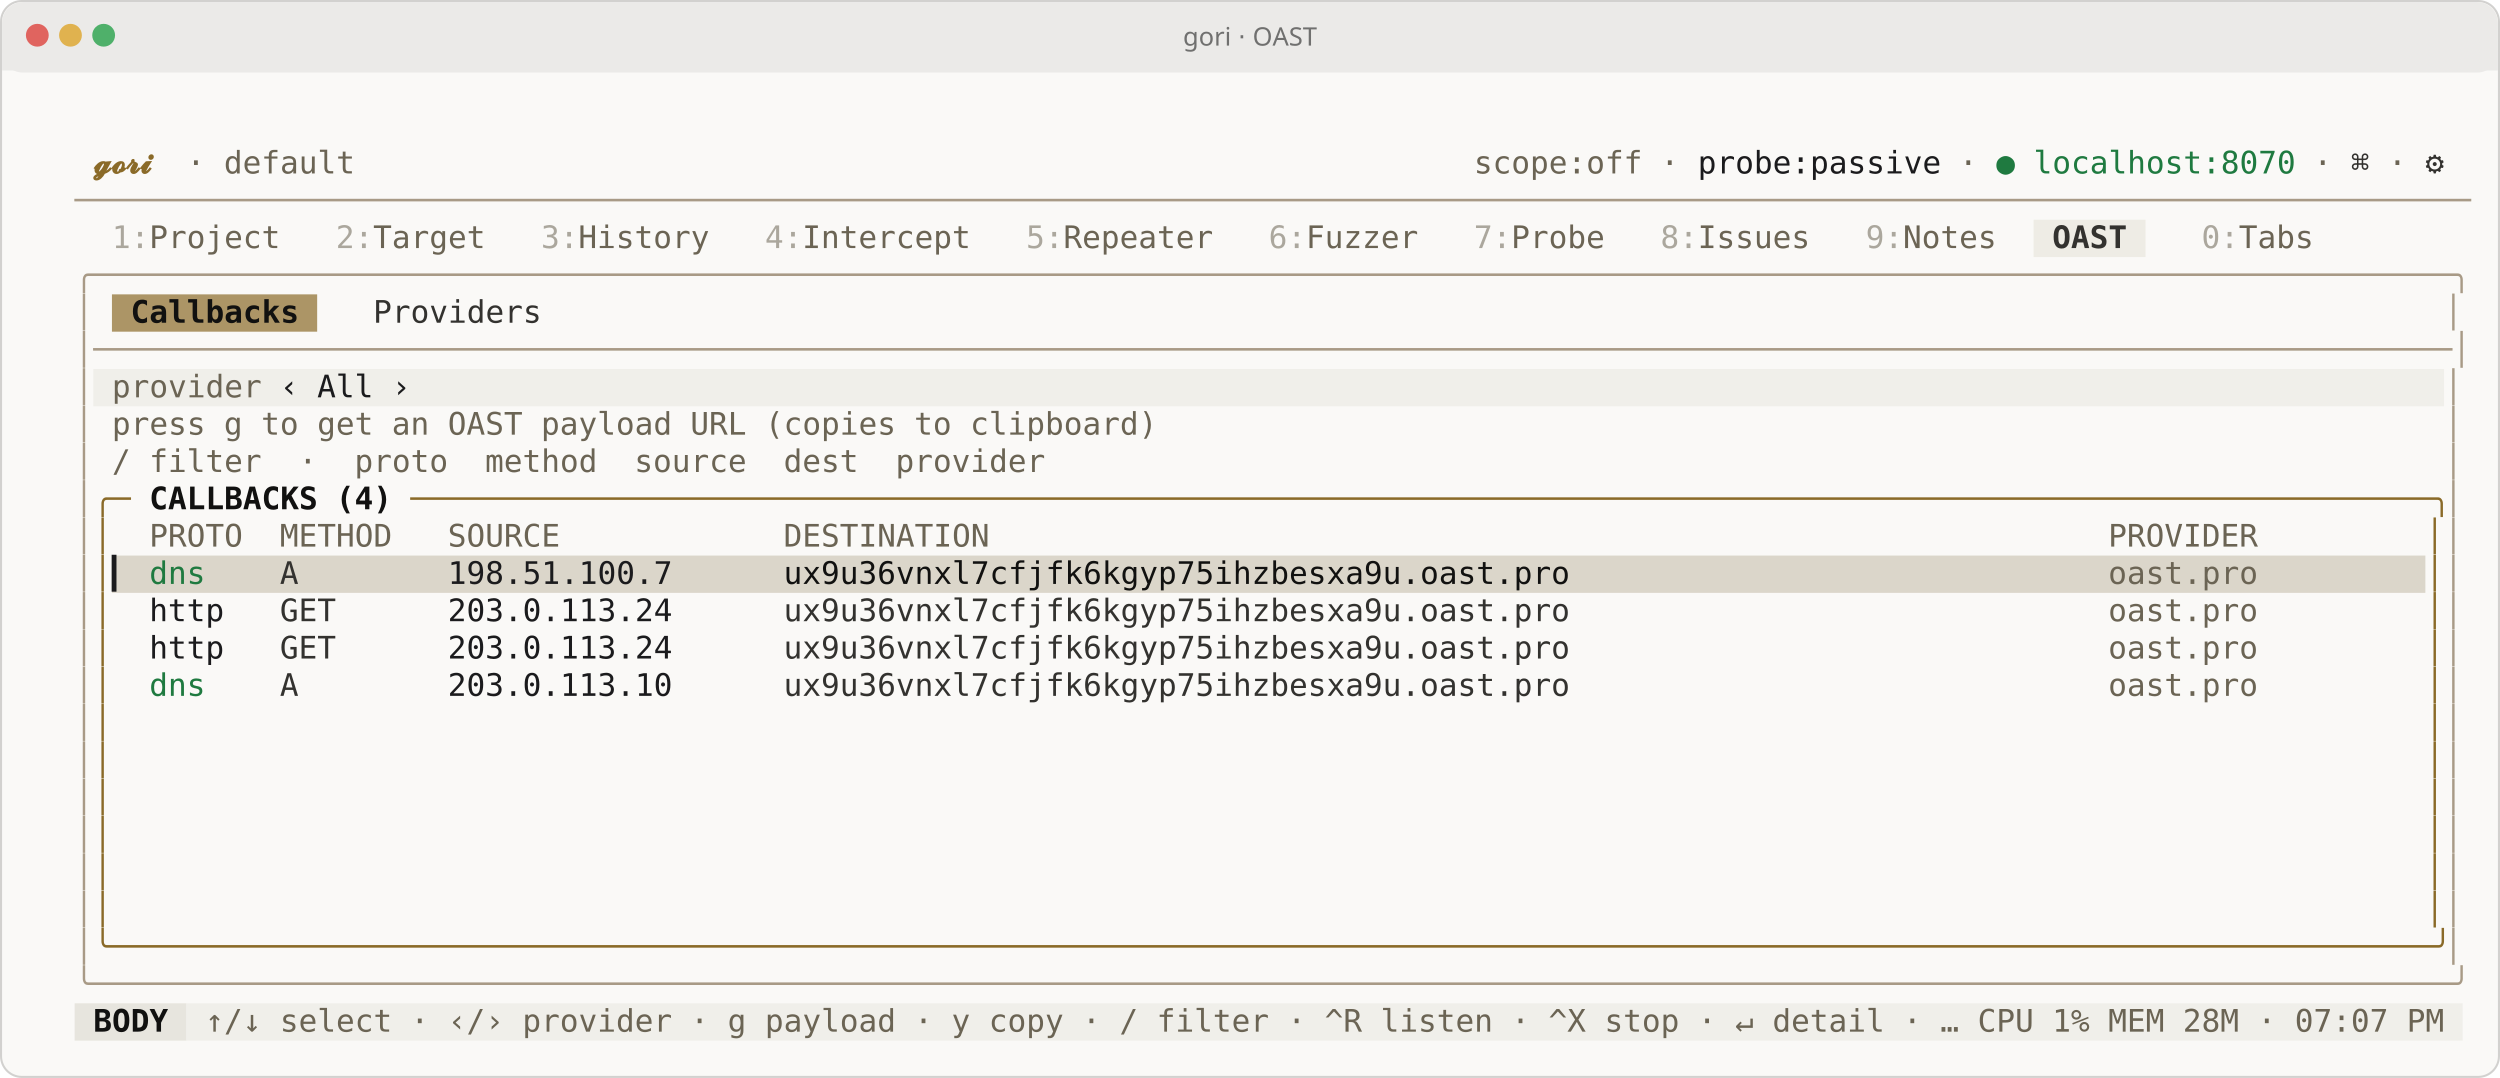
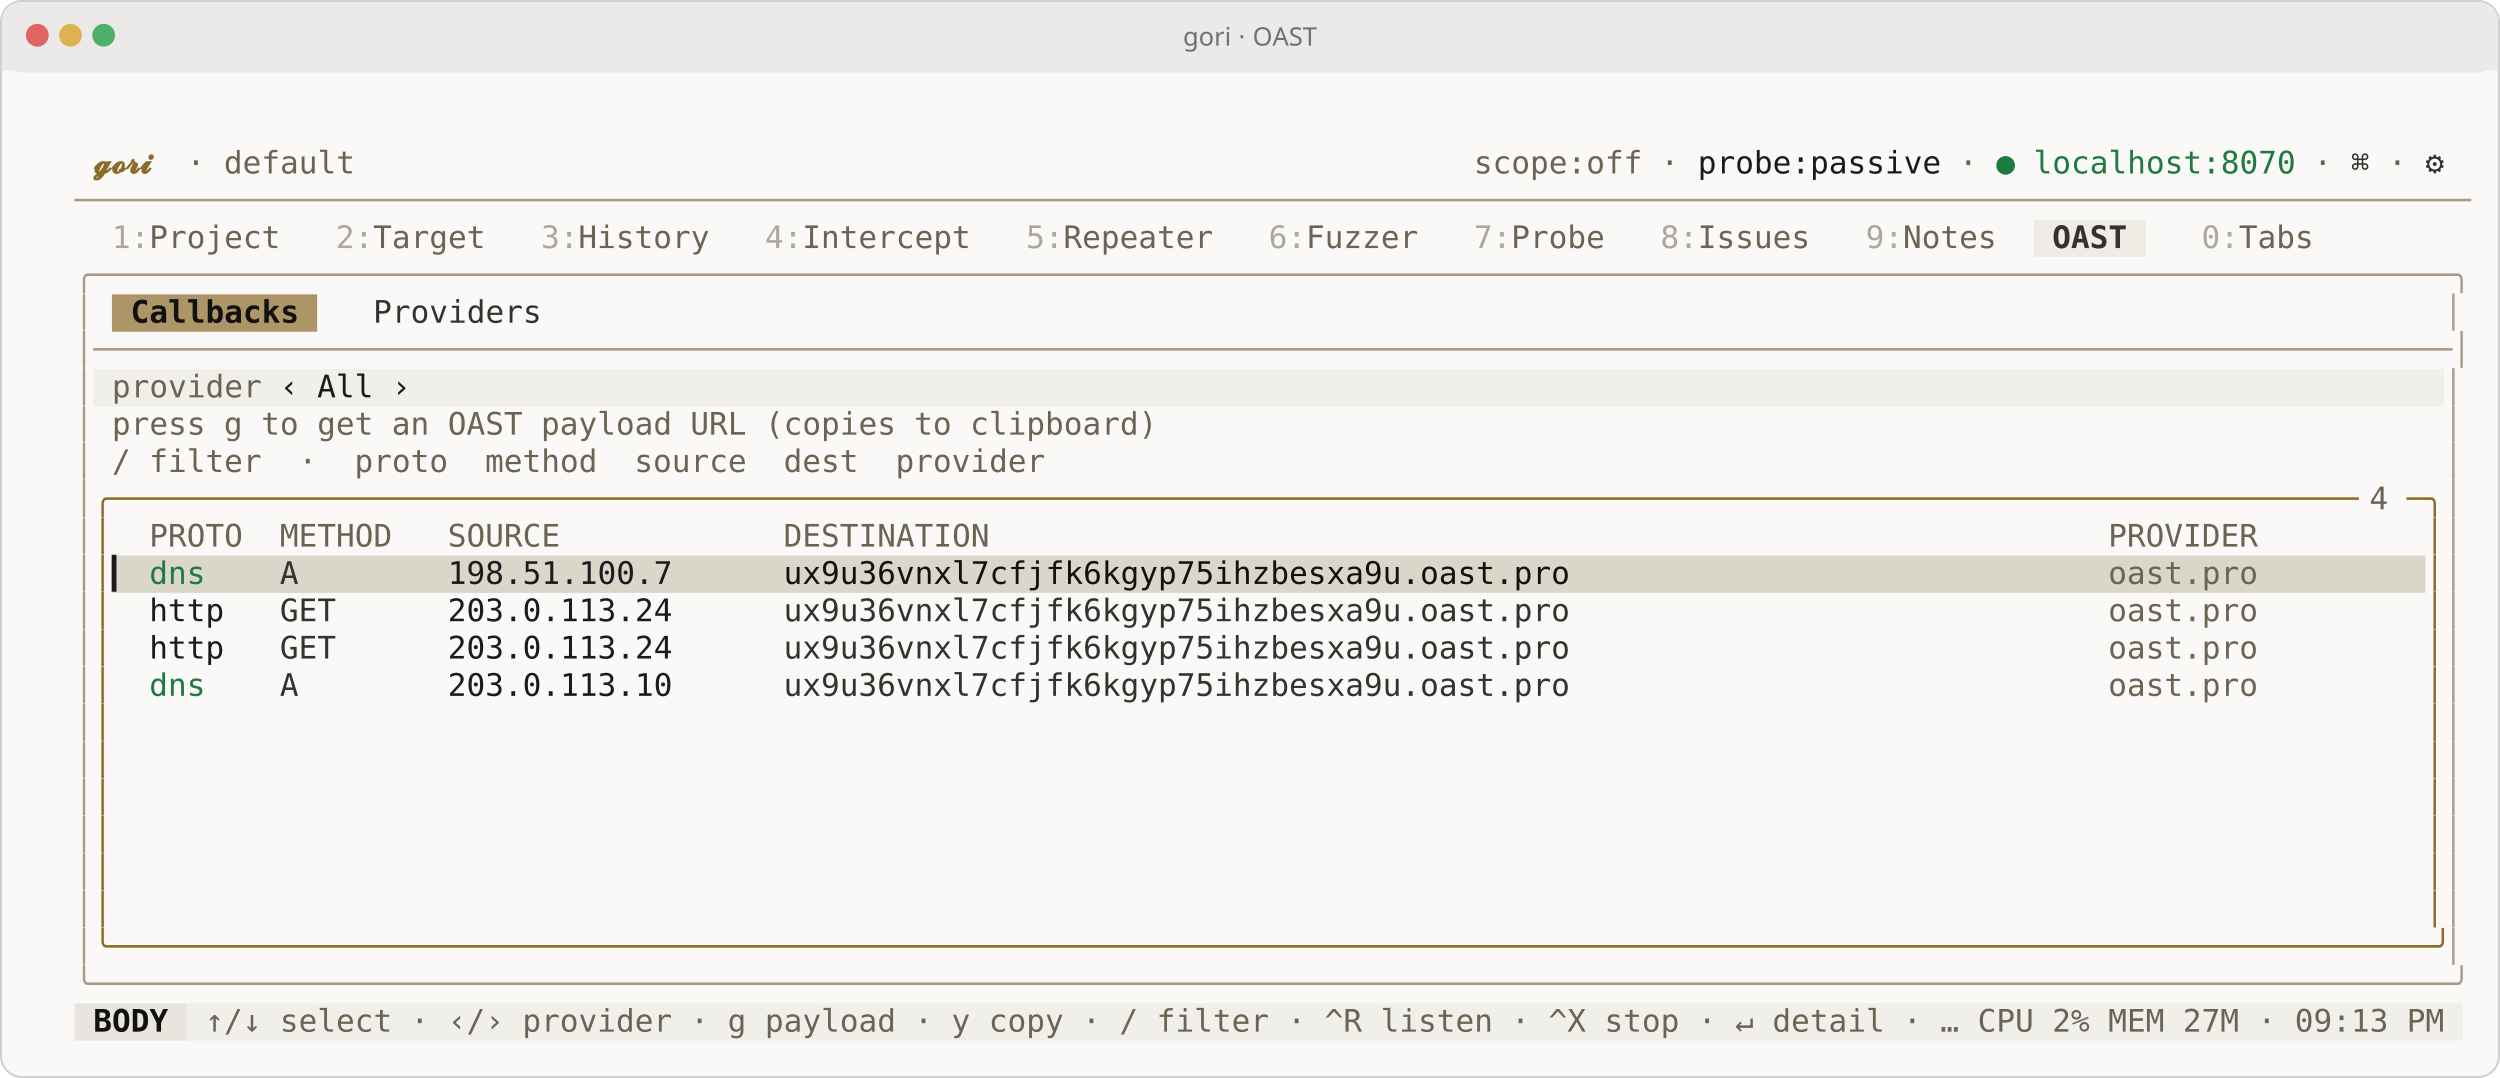
<svg xmlns="http://www.w3.org/2000/svg" width="1206" height="520" viewBox="0 0 1206.0 520.0" font-family="ui-monospace,'SF Mono','JetBrains Mono',Menlo,Consolas,monospace" font-size="15.0px" role="img" aria-label="gori · OAST">
  <rect x="0.5" y="0.5" width="1205.0" height="519.0" rx="10" ry="10" fill="#faf9f7" stroke="#d2d1cf" stroke-width="1" />
  <rect x="1" y="1" width="1204.0" height="34.0" rx="10" ry="10" fill="#ebeae8" />
  <rect x="1" y="24.0" width="1204.0" height="10" fill="#ebeae8" />
  <circle cx="18.0" cy="17.0" r="5.5" fill="#e0645f" />
  <circle cx="34.0" cy="17.0" r="5.5" fill="#e0b24f" />
  <circle cx="50.0" cy="17.0" r="5.5" fill="#4fb06a" />
  <text x="603.0" y="22.0" text-anchor="middle" fill="#70706f" font-family="'Apple Symbols','Segoe UI Symbol','Cambria Math','STIX Two Math','Noto Sans Math','DejaVu Sans',ui-monospace,'SF Mono','JetBrains Mono',Menlo,Consolas,monospace" font-size="12.3px">gori · OAST</text>
  <rect x="981.00" y="106.00" width="54.00" height="18.00" fill="#eeece5" />
  <rect x="54.00" y="142.00" width="99.00" height="18.00" fill="#ac9566" />
  <rect x="45.00" y="178.00" width="1134.00" height="18.00" fill="#f0efea" />
  <rect x="54.00" y="268.00" width="1116.00" height="18.00" fill="#dbd6ca" />
  <rect x="36.00" y="484.00" width="54.00" height="18.00" fill="#e7e5de" />
  <rect x="90.00" y="484.00" width="1098.00" height="18.00" fill="#f0efea" />
  <text x="45.00" y="83.68" textLength="36.00" lengthAdjust="spacingAndGlyphs" fill="#8a6a28" font-weight="700" xml:space="preserve">𝓰𝓸𝓻𝓲</text>
  <text x="90.00" y="83.68" textLength="9.00" lengthAdjust="spacingAndGlyphs" fill="#6b6454" xml:space="preserve">·</text>
  <text x="108.00" y="83.68" textLength="63.00" lengthAdjust="spacingAndGlyphs" fill="#6b6454" xml:space="preserve">default</text>
  <text x="711.00" y="83.68" textLength="81.00" lengthAdjust="spacingAndGlyphs" fill="#6b6454" xml:space="preserve">scope:off</text>
  <text x="801.00" y="83.68" textLength="9.00" lengthAdjust="spacingAndGlyphs" fill="#6b6454" xml:space="preserve">·</text>
  <text x="819.00" y="83.68" textLength="117.00" lengthAdjust="spacingAndGlyphs" fill="#1b1b1d" xml:space="preserve">probe:passive</text>
  <text x="945.00" y="83.68" textLength="9.00" lengthAdjust="spacingAndGlyphs" fill="#6b6454" xml:space="preserve">·</text>
  <text x="963.00" y="83.68" textLength="9.00" lengthAdjust="spacingAndGlyphs" fill="#1f7a40" xml:space="preserve">●</text>
  <text x="981.00" y="83.68" textLength="126.00" lengthAdjust="spacingAndGlyphs" fill="#1f7a40" xml:space="preserve">localhost:8070</text>
  <text x="1116.00" y="83.68" textLength="9.00" lengthAdjust="spacingAndGlyphs" fill="#6b6454" xml:space="preserve">·</text>
  <text x="1134.00" y="83.68" textLength="9.00" lengthAdjust="spacingAndGlyphs" fill="#33322f" xml:space="preserve">⌘</text>
  <text x="1152.00" y="83.68" textLength="9.00" lengthAdjust="spacingAndGlyphs" fill="#6b6454" xml:space="preserve">·</text>
  <text x="1170.00" y="83.68" textLength="9.00" lengthAdjust="spacingAndGlyphs" fill="#33322f" xml:space="preserve">⚙</text>
  <text x="36.00" y="101.68" textLength="1152.00" lengthAdjust="spacingAndGlyphs" fill="#a89a86" xml:space="preserve">────────────────────────────────────────────────────────────────────────────────────────────────────────────────────────────────</text>
  <text x="54.00" y="119.68" textLength="18.00" lengthAdjust="spacingAndGlyphs" fill="#aba79d" xml:space="preserve">1:</text>
  <text x="72.00" y="119.68" textLength="63.00" lengthAdjust="spacingAndGlyphs" fill="#6b6454" xml:space="preserve">Project</text>
  <text x="162.00" y="119.68" textLength="18.00" lengthAdjust="spacingAndGlyphs" fill="#aba79d" xml:space="preserve">2:</text>
  <text x="180.00" y="119.68" textLength="54.00" lengthAdjust="spacingAndGlyphs" fill="#6b6454" xml:space="preserve">Target</text>
  <text x="261.00" y="119.68" textLength="18.00" lengthAdjust="spacingAndGlyphs" fill="#aba79d" xml:space="preserve">3:</text>
  <text x="279.00" y="119.68" textLength="63.00" lengthAdjust="spacingAndGlyphs" fill="#6b6454" xml:space="preserve">History</text>
  <text x="369.00" y="119.68" textLength="18.00" lengthAdjust="spacingAndGlyphs" fill="#aba79d" xml:space="preserve">4:</text>
  <text x="387.00" y="119.68" textLength="81.00" lengthAdjust="spacingAndGlyphs" fill="#6b6454" xml:space="preserve">Intercept</text>
  <text x="495.00" y="119.68" textLength="18.00" lengthAdjust="spacingAndGlyphs" fill="#aba79d" xml:space="preserve">5:</text>
  <text x="513.00" y="119.68" textLength="72.00" lengthAdjust="spacingAndGlyphs" fill="#6b6454" xml:space="preserve">Repeater</text>
  <text x="612.00" y="119.68" textLength="18.00" lengthAdjust="spacingAndGlyphs" fill="#aba79d" xml:space="preserve">6:</text>
  <text x="630.00" y="119.68" textLength="54.00" lengthAdjust="spacingAndGlyphs" fill="#6b6454" xml:space="preserve">Fuzzer</text>
  <text x="711.00" y="119.68" textLength="18.00" lengthAdjust="spacingAndGlyphs" fill="#aba79d" xml:space="preserve">7:</text>
  <text x="729.00" y="119.68" textLength="45.00" lengthAdjust="spacingAndGlyphs" fill="#6b6454" xml:space="preserve">Probe</text>
  <text x="801.00" y="119.68" textLength="18.00" lengthAdjust="spacingAndGlyphs" fill="#aba79d" xml:space="preserve">8:</text>
  <text x="819.00" y="119.68" textLength="54.00" lengthAdjust="spacingAndGlyphs" fill="#6b6454" xml:space="preserve">Issues</text>
  <text x="900.00" y="119.68" textLength="18.00" lengthAdjust="spacingAndGlyphs" fill="#aba79d" xml:space="preserve">9:</text>
  <text x="918.00" y="119.68" textLength="45.00" lengthAdjust="spacingAndGlyphs" fill="#6b6454" xml:space="preserve">Notes</text>
  <text x="990.00" y="119.68" textLength="36.00" lengthAdjust="spacingAndGlyphs" fill="#33322f" font-weight="700" xml:space="preserve">OAST</text>
  <text x="1062.00" y="119.68" textLength="18.00" lengthAdjust="spacingAndGlyphs" fill="#aba79d" xml:space="preserve">0:</text>
  <text x="1080.00" y="119.68" textLength="36.00" lengthAdjust="spacingAndGlyphs" fill="#6b6454" xml:space="preserve">Tabs</text>
  <text x="36.00" y="137.68" textLength="1152.00" lengthAdjust="spacingAndGlyphs" fill="#a89a86" xml:space="preserve">╭──────────────────────────────────────────────────────────────────────────────────────────────────────────────────────────────╮</text>
  <text x="36.00" y="155.68" textLength="9.00" lengthAdjust="spacingAndGlyphs" fill="#a89a86" xml:space="preserve">│</text>
  <text x="63.00" y="155.68" textLength="81.00" lengthAdjust="spacingAndGlyphs" fill="#111110" font-weight="700" xml:space="preserve">Callbacks</text>
  <text x="180.00" y="155.68" textLength="81.00" lengthAdjust="spacingAndGlyphs" fill="#33322f" xml:space="preserve">Providers</text>
  <text x="1179.00" y="155.68" textLength="9.00" lengthAdjust="spacingAndGlyphs" fill="#a89a86" xml:space="preserve">│</text>
  <text x="36.00" y="173.68" textLength="1152.00" lengthAdjust="spacingAndGlyphs" fill="#a89a86" xml:space="preserve">│──────────────────────────────────────────────────────────────────────────────────────────────────────────────────────────────│</text>
  <text x="36.00" y="191.68" textLength="9.00" lengthAdjust="spacingAndGlyphs" fill="#a89a86" xml:space="preserve">│</text>
  <text x="54.00" y="191.68" textLength="72.00" lengthAdjust="spacingAndGlyphs" fill="#6b6454" xml:space="preserve">provider</text>
  <text x="135.00" y="191.68" textLength="9.00" lengthAdjust="spacingAndGlyphs" fill="#1b1b1d" xml:space="preserve">‹</text>
  <text x="153.00" y="191.68" textLength="27.00" lengthAdjust="spacingAndGlyphs" fill="#1b1b1d" xml:space="preserve">All</text>
  <text x="189.00" y="191.68" textLength="9.00" lengthAdjust="spacingAndGlyphs" fill="#1b1b1d" xml:space="preserve">›</text>
  <text x="1179.00" y="191.68" textLength="9.00" lengthAdjust="spacingAndGlyphs" fill="#a89a86" xml:space="preserve">│</text>
  <text x="36.00" y="209.68" textLength="9.00" lengthAdjust="spacingAndGlyphs" fill="#a89a86" xml:space="preserve">│</text>
  <text x="54.00" y="209.68" textLength="45.00" lengthAdjust="spacingAndGlyphs" fill="#6b6454" xml:space="preserve">press</text>
  <text x="108.00" y="209.68" textLength="9.00" lengthAdjust="spacingAndGlyphs" fill="#6b6454" xml:space="preserve">g</text>
  <text x="126.00" y="209.68" textLength="18.00" lengthAdjust="spacingAndGlyphs" fill="#6b6454" xml:space="preserve">to</text>
  <text x="153.00" y="209.68" textLength="27.00" lengthAdjust="spacingAndGlyphs" fill="#6b6454" xml:space="preserve">get</text>
  <text x="189.00" y="209.68" textLength="18.00" lengthAdjust="spacingAndGlyphs" fill="#6b6454" xml:space="preserve">an</text>
  <text x="216.00" y="209.68" textLength="36.00" lengthAdjust="spacingAndGlyphs" fill="#6b6454" xml:space="preserve">OAST</text>
  <text x="261.00" y="209.68" textLength="63.00" lengthAdjust="spacingAndGlyphs" fill="#6b6454" xml:space="preserve">payload</text>
  <text x="333.00" y="209.68" textLength="27.00" lengthAdjust="spacingAndGlyphs" fill="#6b6454" xml:space="preserve">URL</text>
  <text x="369.00" y="209.68" textLength="63.00" lengthAdjust="spacingAndGlyphs" fill="#6b6454" xml:space="preserve">(copies</text>
  <text x="441.00" y="209.68" textLength="18.00" lengthAdjust="spacingAndGlyphs" fill="#6b6454" xml:space="preserve">to</text>
  <text x="468.00" y="209.68" textLength="90.00" lengthAdjust="spacingAndGlyphs" fill="#6b6454" xml:space="preserve">clipboard)</text>
  <text x="1179.00" y="209.68" textLength="9.00" lengthAdjust="spacingAndGlyphs" fill="#a89a86" xml:space="preserve">│</text>
  <text x="36.00" y="227.68" textLength="9.00" lengthAdjust="spacingAndGlyphs" fill="#a89a86" xml:space="preserve">│</text>
  <text x="54.00" y="227.68" textLength="9.00" lengthAdjust="spacingAndGlyphs" fill="#6b6454" xml:space="preserve">/</text>
  <text x="72.00" y="227.68" textLength="54.00" lengthAdjust="spacingAndGlyphs" fill="#6b6454" xml:space="preserve">filter</text>
  <text x="144.00" y="227.68" textLength="9.00" lengthAdjust="spacingAndGlyphs" fill="#6b6454" xml:space="preserve">·</text>
  <text x="171.00" y="227.68" textLength="45.00" lengthAdjust="spacingAndGlyphs" fill="#6b6454" xml:space="preserve">proto</text>
  <text x="234.00" y="227.68" textLength="54.00" lengthAdjust="spacingAndGlyphs" fill="#6b6454" xml:space="preserve">method</text>
  <text x="306.00" y="227.68" textLength="54.00" lengthAdjust="spacingAndGlyphs" fill="#6b6454" xml:space="preserve">source</text>
  <text x="378.00" y="227.68" textLength="36.00" lengthAdjust="spacingAndGlyphs" fill="#6b6454" xml:space="preserve">dest</text>
  <text x="432.00" y="227.68" textLength="72.00" lengthAdjust="spacingAndGlyphs" fill="#6b6454" xml:space="preserve">provider</text>
  <text x="1179.00" y="227.68" textLength="9.00" lengthAdjust="spacingAndGlyphs" fill="#a89a86" xml:space="preserve">│</text>
  <text x="36.00" y="245.68" textLength="9.00" lengthAdjust="spacingAndGlyphs" fill="#a89a86" xml:space="preserve">│</text>
-   <text x="45.00" y="245.68" textLength="18.00" lengthAdjust="spacingAndGlyphs" fill="#8a6a28" xml:space="preserve">╭─</text>
-   <text x="72.00" y="245.68" textLength="81.00" lengthAdjust="spacingAndGlyphs" fill="#111110" font-weight="700" xml:space="preserve">CALLBACKS</text>
-   <text x="162.00" y="245.68" textLength="27.00" lengthAdjust="spacingAndGlyphs" fill="#111110" font-weight="700" xml:space="preserve">(4)</text>
-   <text x="198.00" y="245.68" textLength="981.00" lengthAdjust="spacingAndGlyphs" fill="#8a6a28" xml:space="preserve">────────────────────────────────────────────────────────────────────────────────────────────────────────────╮</text>
+   <text x="45.00" y="245.68" textLength="1089.00" lengthAdjust="spacingAndGlyphs" fill="#8a6a28" xml:space="preserve">╭────────────────────────────────────────────────────────────────────────────────────────────────────────────────────────</text>
+   <text x="1143.00" y="245.68" textLength="9.00" lengthAdjust="spacingAndGlyphs" fill="#6b6454" xml:space="preserve">4</text>
+   <text x="1161.00" y="245.68" textLength="18.00" lengthAdjust="spacingAndGlyphs" fill="#8a6a28" xml:space="preserve">─╮</text>
  <text x="1179.00" y="245.68" textLength="9.00" lengthAdjust="spacingAndGlyphs" fill="#a89a86" xml:space="preserve">│</text>
  <text x="36.00" y="263.68" textLength="9.00" lengthAdjust="spacingAndGlyphs" fill="#a89a86" xml:space="preserve">│</text>
  <text x="45.00" y="263.68" textLength="9.00" lengthAdjust="spacingAndGlyphs" fill="#8a6a28" xml:space="preserve">│</text>
  <text x="72.00" y="263.68" textLength="45.00" lengthAdjust="spacingAndGlyphs" fill="#6b6454" xml:space="preserve">PROTO</text>
  <text x="135.00" y="263.68" textLength="54.00" lengthAdjust="spacingAndGlyphs" fill="#6b6454" xml:space="preserve">METHOD</text>
  <text x="216.00" y="263.68" textLength="54.00" lengthAdjust="spacingAndGlyphs" fill="#6b6454" xml:space="preserve">SOURCE</text>
  <text x="378.00" y="263.68" textLength="99.00" lengthAdjust="spacingAndGlyphs" fill="#6b6454" xml:space="preserve">DESTINATION</text>
  <text x="1017.00" y="263.68" textLength="72.00" lengthAdjust="spacingAndGlyphs" fill="#6b6454" xml:space="preserve">PROVIDER</text>
  <text x="1170.00" y="263.68" textLength="9.00" lengthAdjust="spacingAndGlyphs" fill="#8a6a28" xml:space="preserve">│</text>
  <text x="1179.00" y="263.68" textLength="9.00" lengthAdjust="spacingAndGlyphs" fill="#a89a86" xml:space="preserve">│</text>
  <text x="36.00" y="281.68" textLength="9.00" lengthAdjust="spacingAndGlyphs" fill="#a89a86" xml:space="preserve">│</text>
  <text x="45.00" y="281.68" textLength="9.00" lengthAdjust="spacingAndGlyphs" fill="#8a6a28" xml:space="preserve">│</text>
  <text x="54.00" y="281.68" textLength="9.00" lengthAdjust="spacingAndGlyphs" fill="#1b1b1d" xml:space="preserve">▎</text>
  <text x="72.00" y="281.68" textLength="27.00" lengthAdjust="spacingAndGlyphs" fill="#1f7a40" xml:space="preserve">dns</text>
  <text x="135.00" y="281.68" textLength="9.00" lengthAdjust="spacingAndGlyphs" fill="#33322f" xml:space="preserve">A</text>
  <text x="216.00" y="281.68" textLength="108.00" lengthAdjust="spacingAndGlyphs" fill="#1b1b1d" xml:space="preserve">198.51.100.7</text>
  <text x="378.00" y="281.68" textLength="378.00" lengthAdjust="spacingAndGlyphs" fill="#111110" xml:space="preserve">ux9u36vnxl7cfjfk6kgyp75ihzbesxa9u.oast.pro</text>
  <text x="1017.00" y="281.68" textLength="72.00" lengthAdjust="spacingAndGlyphs" fill="#6b6454" xml:space="preserve">oast.pro</text>
  <text x="1170.00" y="281.68" textLength="9.00" lengthAdjust="spacingAndGlyphs" fill="#8a6a28" xml:space="preserve">│</text>
  <text x="1179.00" y="281.68" textLength="9.00" lengthAdjust="spacingAndGlyphs" fill="#a89a86" xml:space="preserve">│</text>
  <text x="36.00" y="299.68" textLength="9.00" lengthAdjust="spacingAndGlyphs" fill="#a89a86" xml:space="preserve">│</text>
  <text x="45.00" y="299.68" textLength="9.00" lengthAdjust="spacingAndGlyphs" fill="#8a6a28" xml:space="preserve">│</text>
  <text x="72.00" y="299.68" textLength="36.00" lengthAdjust="spacingAndGlyphs" fill="#1b1b1d" xml:space="preserve">http</text>
  <text x="135.00" y="299.68" textLength="27.00" lengthAdjust="spacingAndGlyphs" fill="#33322f" xml:space="preserve">GET</text>
  <text x="216.00" y="299.68" textLength="108.00" lengthAdjust="spacingAndGlyphs" fill="#1b1b1d" xml:space="preserve">203.0.113.24</text>
  <text x="378.00" y="299.68" textLength="378.00" lengthAdjust="spacingAndGlyphs" fill="#33322f" xml:space="preserve">ux9u36vnxl7cfjfk6kgyp75ihzbesxa9u.oast.pro</text>
  <text x="1017.00" y="299.68" textLength="72.00" lengthAdjust="spacingAndGlyphs" fill="#6b6454" xml:space="preserve">oast.pro</text>
  <text x="1170.00" y="299.68" textLength="9.00" lengthAdjust="spacingAndGlyphs" fill="#8a6a28" xml:space="preserve">│</text>
  <text x="1179.00" y="299.68" textLength="9.00" lengthAdjust="spacingAndGlyphs" fill="#a89a86" xml:space="preserve">│</text>
  <text x="36.00" y="317.68" textLength="9.00" lengthAdjust="spacingAndGlyphs" fill="#a89a86" xml:space="preserve">│</text>
  <text x="45.00" y="317.68" textLength="9.00" lengthAdjust="spacingAndGlyphs" fill="#8a6a28" xml:space="preserve">│</text>
  <text x="72.00" y="317.68" textLength="36.00" lengthAdjust="spacingAndGlyphs" fill="#1b1b1d" xml:space="preserve">http</text>
  <text x="135.00" y="317.68" textLength="27.00" lengthAdjust="spacingAndGlyphs" fill="#33322f" xml:space="preserve">GET</text>
  <text x="216.00" y="317.68" textLength="108.00" lengthAdjust="spacingAndGlyphs" fill="#1b1b1d" xml:space="preserve">203.0.113.24</text>
  <text x="378.00" y="317.68" textLength="378.00" lengthAdjust="spacingAndGlyphs" fill="#33322f" xml:space="preserve">ux9u36vnxl7cfjfk6kgyp75ihzbesxa9u.oast.pro</text>
  <text x="1017.00" y="317.68" textLength="72.00" lengthAdjust="spacingAndGlyphs" fill="#6b6454" xml:space="preserve">oast.pro</text>
  <text x="1170.00" y="317.68" textLength="9.00" lengthAdjust="spacingAndGlyphs" fill="#8a6a28" xml:space="preserve">│</text>
  <text x="1179.00" y="317.68" textLength="9.00" lengthAdjust="spacingAndGlyphs" fill="#a89a86" xml:space="preserve">│</text>
  <text x="36.00" y="335.68" textLength="9.00" lengthAdjust="spacingAndGlyphs" fill="#a89a86" xml:space="preserve">│</text>
  <text x="45.00" y="335.68" textLength="9.00" lengthAdjust="spacingAndGlyphs" fill="#8a6a28" xml:space="preserve">│</text>
  <text x="72.00" y="335.68" textLength="27.00" lengthAdjust="spacingAndGlyphs" fill="#1f7a40" xml:space="preserve">dns</text>
  <text x="135.00" y="335.68" textLength="9.00" lengthAdjust="spacingAndGlyphs" fill="#33322f" xml:space="preserve">A</text>
  <text x="216.00" y="335.68" textLength="108.00" lengthAdjust="spacingAndGlyphs" fill="#1b1b1d" xml:space="preserve">203.0.113.10</text>
  <text x="378.00" y="335.68" textLength="378.00" lengthAdjust="spacingAndGlyphs" fill="#33322f" xml:space="preserve">ux9u36vnxl7cfjfk6kgyp75ihzbesxa9u.oast.pro</text>
  <text x="1017.00" y="335.68" textLength="72.00" lengthAdjust="spacingAndGlyphs" fill="#6b6454" xml:space="preserve">oast.pro</text>
  <text x="1170.00" y="335.68" textLength="9.00" lengthAdjust="spacingAndGlyphs" fill="#8a6a28" xml:space="preserve">│</text>
  <text x="1179.00" y="335.68" textLength="9.00" lengthAdjust="spacingAndGlyphs" fill="#a89a86" xml:space="preserve">│</text>
  <text x="36.00" y="353.68" textLength="9.00" lengthAdjust="spacingAndGlyphs" fill="#a89a86" xml:space="preserve">│</text>
  <text x="45.00" y="353.68" textLength="9.00" lengthAdjust="spacingAndGlyphs" fill="#8a6a28" xml:space="preserve">│</text>
  <text x="1170.00" y="353.68" textLength="9.00" lengthAdjust="spacingAndGlyphs" fill="#8a6a28" xml:space="preserve">│</text>
  <text x="1179.00" y="353.68" textLength="9.00" lengthAdjust="spacingAndGlyphs" fill="#a89a86" xml:space="preserve">│</text>
  <text x="36.00" y="371.68" textLength="9.00" lengthAdjust="spacingAndGlyphs" fill="#a89a86" xml:space="preserve">│</text>
  <text x="45.00" y="371.68" textLength="9.00" lengthAdjust="spacingAndGlyphs" fill="#8a6a28" xml:space="preserve">│</text>
  <text x="1170.00" y="371.68" textLength="9.00" lengthAdjust="spacingAndGlyphs" fill="#8a6a28" xml:space="preserve">│</text>
  <text x="1179.00" y="371.68" textLength="9.00" lengthAdjust="spacingAndGlyphs" fill="#a89a86" xml:space="preserve">│</text>
  <text x="36.00" y="389.68" textLength="9.00" lengthAdjust="spacingAndGlyphs" fill="#a89a86" xml:space="preserve">│</text>
  <text x="45.00" y="389.68" textLength="9.00" lengthAdjust="spacingAndGlyphs" fill="#8a6a28" xml:space="preserve">│</text>
  <text x="1170.00" y="389.68" textLength="9.00" lengthAdjust="spacingAndGlyphs" fill="#8a6a28" xml:space="preserve">│</text>
  <text x="1179.00" y="389.68" textLength="9.00" lengthAdjust="spacingAndGlyphs" fill="#a89a86" xml:space="preserve">│</text>
  <text x="36.00" y="407.68" textLength="9.00" lengthAdjust="spacingAndGlyphs" fill="#a89a86" xml:space="preserve">│</text>
  <text x="45.00" y="407.68" textLength="9.00" lengthAdjust="spacingAndGlyphs" fill="#8a6a28" xml:space="preserve">│</text>
  <text x="1170.00" y="407.68" textLength="9.00" lengthAdjust="spacingAndGlyphs" fill="#8a6a28" xml:space="preserve">│</text>
  <text x="1179.00" y="407.68" textLength="9.00" lengthAdjust="spacingAndGlyphs" fill="#a89a86" xml:space="preserve">│</text>
  <text x="36.00" y="425.68" textLength="9.00" lengthAdjust="spacingAndGlyphs" fill="#a89a86" xml:space="preserve">│</text>
  <text x="45.00" y="425.68" textLength="9.00" lengthAdjust="spacingAndGlyphs" fill="#8a6a28" xml:space="preserve">│</text>
  <text x="1170.00" y="425.68" textLength="9.00" lengthAdjust="spacingAndGlyphs" fill="#8a6a28" xml:space="preserve">│</text>
  <text x="1179.00" y="425.68" textLength="9.00" lengthAdjust="spacingAndGlyphs" fill="#a89a86" xml:space="preserve">│</text>
  <text x="36.00" y="443.68" textLength="9.00" lengthAdjust="spacingAndGlyphs" fill="#a89a86" xml:space="preserve">│</text>
  <text x="45.00" y="443.68" textLength="9.00" lengthAdjust="spacingAndGlyphs" fill="#8a6a28" xml:space="preserve">│</text>
  <text x="1170.00" y="443.68" textLength="9.00" lengthAdjust="spacingAndGlyphs" fill="#8a6a28" xml:space="preserve">│</text>
  <text x="1179.00" y="443.68" textLength="9.00" lengthAdjust="spacingAndGlyphs" fill="#a89a86" xml:space="preserve">│</text>
  <text x="36.00" y="461.68" textLength="9.00" lengthAdjust="spacingAndGlyphs" fill="#a89a86" xml:space="preserve">│</text>
  <text x="45.00" y="461.68" textLength="1134.00" lengthAdjust="spacingAndGlyphs" fill="#8a6a28" xml:space="preserve">╰────────────────────────────────────────────────────────────────────────────────────────────────────────────────────────────╯</text>
  <text x="1179.00" y="461.68" textLength="9.00" lengthAdjust="spacingAndGlyphs" fill="#a89a86" xml:space="preserve">│</text>
  <text x="36.00" y="479.68" textLength="1152.00" lengthAdjust="spacingAndGlyphs" fill="#a89a86" xml:space="preserve">╰──────────────────────────────────────────────────────────────────────────────────────────────────────────────────────────────╯</text>
  <text x="45.00" y="497.68" textLength="36.00" lengthAdjust="spacingAndGlyphs" fill="#111110" font-weight="700" xml:space="preserve">BODY</text>
  <text x="99.00" y="497.68" textLength="27.00" lengthAdjust="spacingAndGlyphs" fill="#6b6454" xml:space="preserve">↑/↓</text>
  <text x="135.00" y="497.68" textLength="54.00" lengthAdjust="spacingAndGlyphs" fill="#6b6454" xml:space="preserve">select</text>
  <text x="198.00" y="497.68" textLength="9.00" lengthAdjust="spacingAndGlyphs" fill="#6b6454" xml:space="preserve">·</text>
  <text x="216.00" y="497.68" textLength="27.00" lengthAdjust="spacingAndGlyphs" fill="#6b6454" xml:space="preserve">‹/›</text>
  <text x="252.00" y="497.68" textLength="72.00" lengthAdjust="spacingAndGlyphs" fill="#6b6454" xml:space="preserve">provider</text>
  <text x="333.00" y="497.68" textLength="9.00" lengthAdjust="spacingAndGlyphs" fill="#6b6454" xml:space="preserve">·</text>
  <text x="351.00" y="497.68" textLength="9.00" lengthAdjust="spacingAndGlyphs" fill="#6b6454" xml:space="preserve">g</text>
  <text x="369.00" y="497.68" textLength="63.00" lengthAdjust="spacingAndGlyphs" fill="#6b6454" xml:space="preserve">payload</text>
  <text x="441.00" y="497.68" textLength="9.00" lengthAdjust="spacingAndGlyphs" fill="#6b6454" xml:space="preserve">·</text>
  <text x="459.00" y="497.68" textLength="9.00" lengthAdjust="spacingAndGlyphs" fill="#6b6454" xml:space="preserve">y</text>
  <text x="477.00" y="497.68" textLength="36.00" lengthAdjust="spacingAndGlyphs" fill="#6b6454" xml:space="preserve">copy</text>
  <text x="522.00" y="497.68" textLength="9.00" lengthAdjust="spacingAndGlyphs" fill="#6b6454" xml:space="preserve">·</text>
  <text x="540.00" y="497.68" textLength="9.00" lengthAdjust="spacingAndGlyphs" fill="#6b6454" xml:space="preserve">/</text>
  <text x="558.00" y="497.68" textLength="54.00" lengthAdjust="spacingAndGlyphs" fill="#6b6454" xml:space="preserve">filter</text>
  <text x="621.00" y="497.68" textLength="9.00" lengthAdjust="spacingAndGlyphs" fill="#6b6454" xml:space="preserve">·</text>
  <text x="639.00" y="497.68" textLength="18.00" lengthAdjust="spacingAndGlyphs" fill="#6b6454" xml:space="preserve">^R</text>
  <text x="666.00" y="497.68" textLength="54.00" lengthAdjust="spacingAndGlyphs" fill="#6b6454" xml:space="preserve">listen</text>
  <text x="729.00" y="497.68" textLength="9.00" lengthAdjust="spacingAndGlyphs" fill="#6b6454" xml:space="preserve">·</text>
  <text x="747.00" y="497.68" textLength="18.00" lengthAdjust="spacingAndGlyphs" fill="#6b6454" xml:space="preserve">^X</text>
  <text x="774.00" y="497.68" textLength="36.00" lengthAdjust="spacingAndGlyphs" fill="#6b6454" xml:space="preserve">stop</text>
  <text x="819.00" y="497.68" textLength="9.00" lengthAdjust="spacingAndGlyphs" fill="#6b6454" xml:space="preserve">·</text>
  <text x="837.00" y="497.68" textLength="9.00" lengthAdjust="spacingAndGlyphs" fill="#6b6454" xml:space="preserve">↵</text>
  <text x="855.00" y="497.68" textLength="54.00" lengthAdjust="spacingAndGlyphs" fill="#6b6454" xml:space="preserve">detail</text>
  <text x="918.00" y="497.68" textLength="9.00" lengthAdjust="spacingAndGlyphs" fill="#6b6454" xml:space="preserve">·</text>
  <text x="936.00" y="497.68" textLength="9.00" lengthAdjust="spacingAndGlyphs" fill="#6b6454" xml:space="preserve">…</text>
  <text x="954.00" y="497.68" textLength="27.00" lengthAdjust="spacingAndGlyphs" fill="#6b6454" xml:space="preserve">CPU</text>
-   <text x="990.00" y="497.68" textLength="18.00" lengthAdjust="spacingAndGlyphs" fill="#6b6454" xml:space="preserve">1%</text>
+   <text x="990.00" y="497.68" textLength="18.00" lengthAdjust="spacingAndGlyphs" fill="#6b6454" xml:space="preserve">2%</text>
  <text x="1017.00" y="497.68" textLength="27.00" lengthAdjust="spacingAndGlyphs" fill="#6b6454" xml:space="preserve">MEM</text>
-   <text x="1053.00" y="497.68" textLength="27.00" lengthAdjust="spacingAndGlyphs" fill="#6b6454" xml:space="preserve">28M</text>
+   <text x="1053.00" y="497.68" textLength="27.00" lengthAdjust="spacingAndGlyphs" fill="#6b6454" xml:space="preserve">27M</text>
  <text x="1089.00" y="497.68" textLength="9.00" lengthAdjust="spacingAndGlyphs" fill="#6b6454" xml:space="preserve">·</text>
-   <text x="1107.00" y="497.68" textLength="45.00" lengthAdjust="spacingAndGlyphs" fill="#6b6454" xml:space="preserve">07:07</text>
+   <text x="1107.00" y="497.68" textLength="45.00" lengthAdjust="spacingAndGlyphs" fill="#6b6454" xml:space="preserve">09:13</text>
  <text x="1161.00" y="497.68" textLength="18.00" lengthAdjust="spacingAndGlyphs" fill="#6b6454" xml:space="preserve">PM</text>
</svg>
